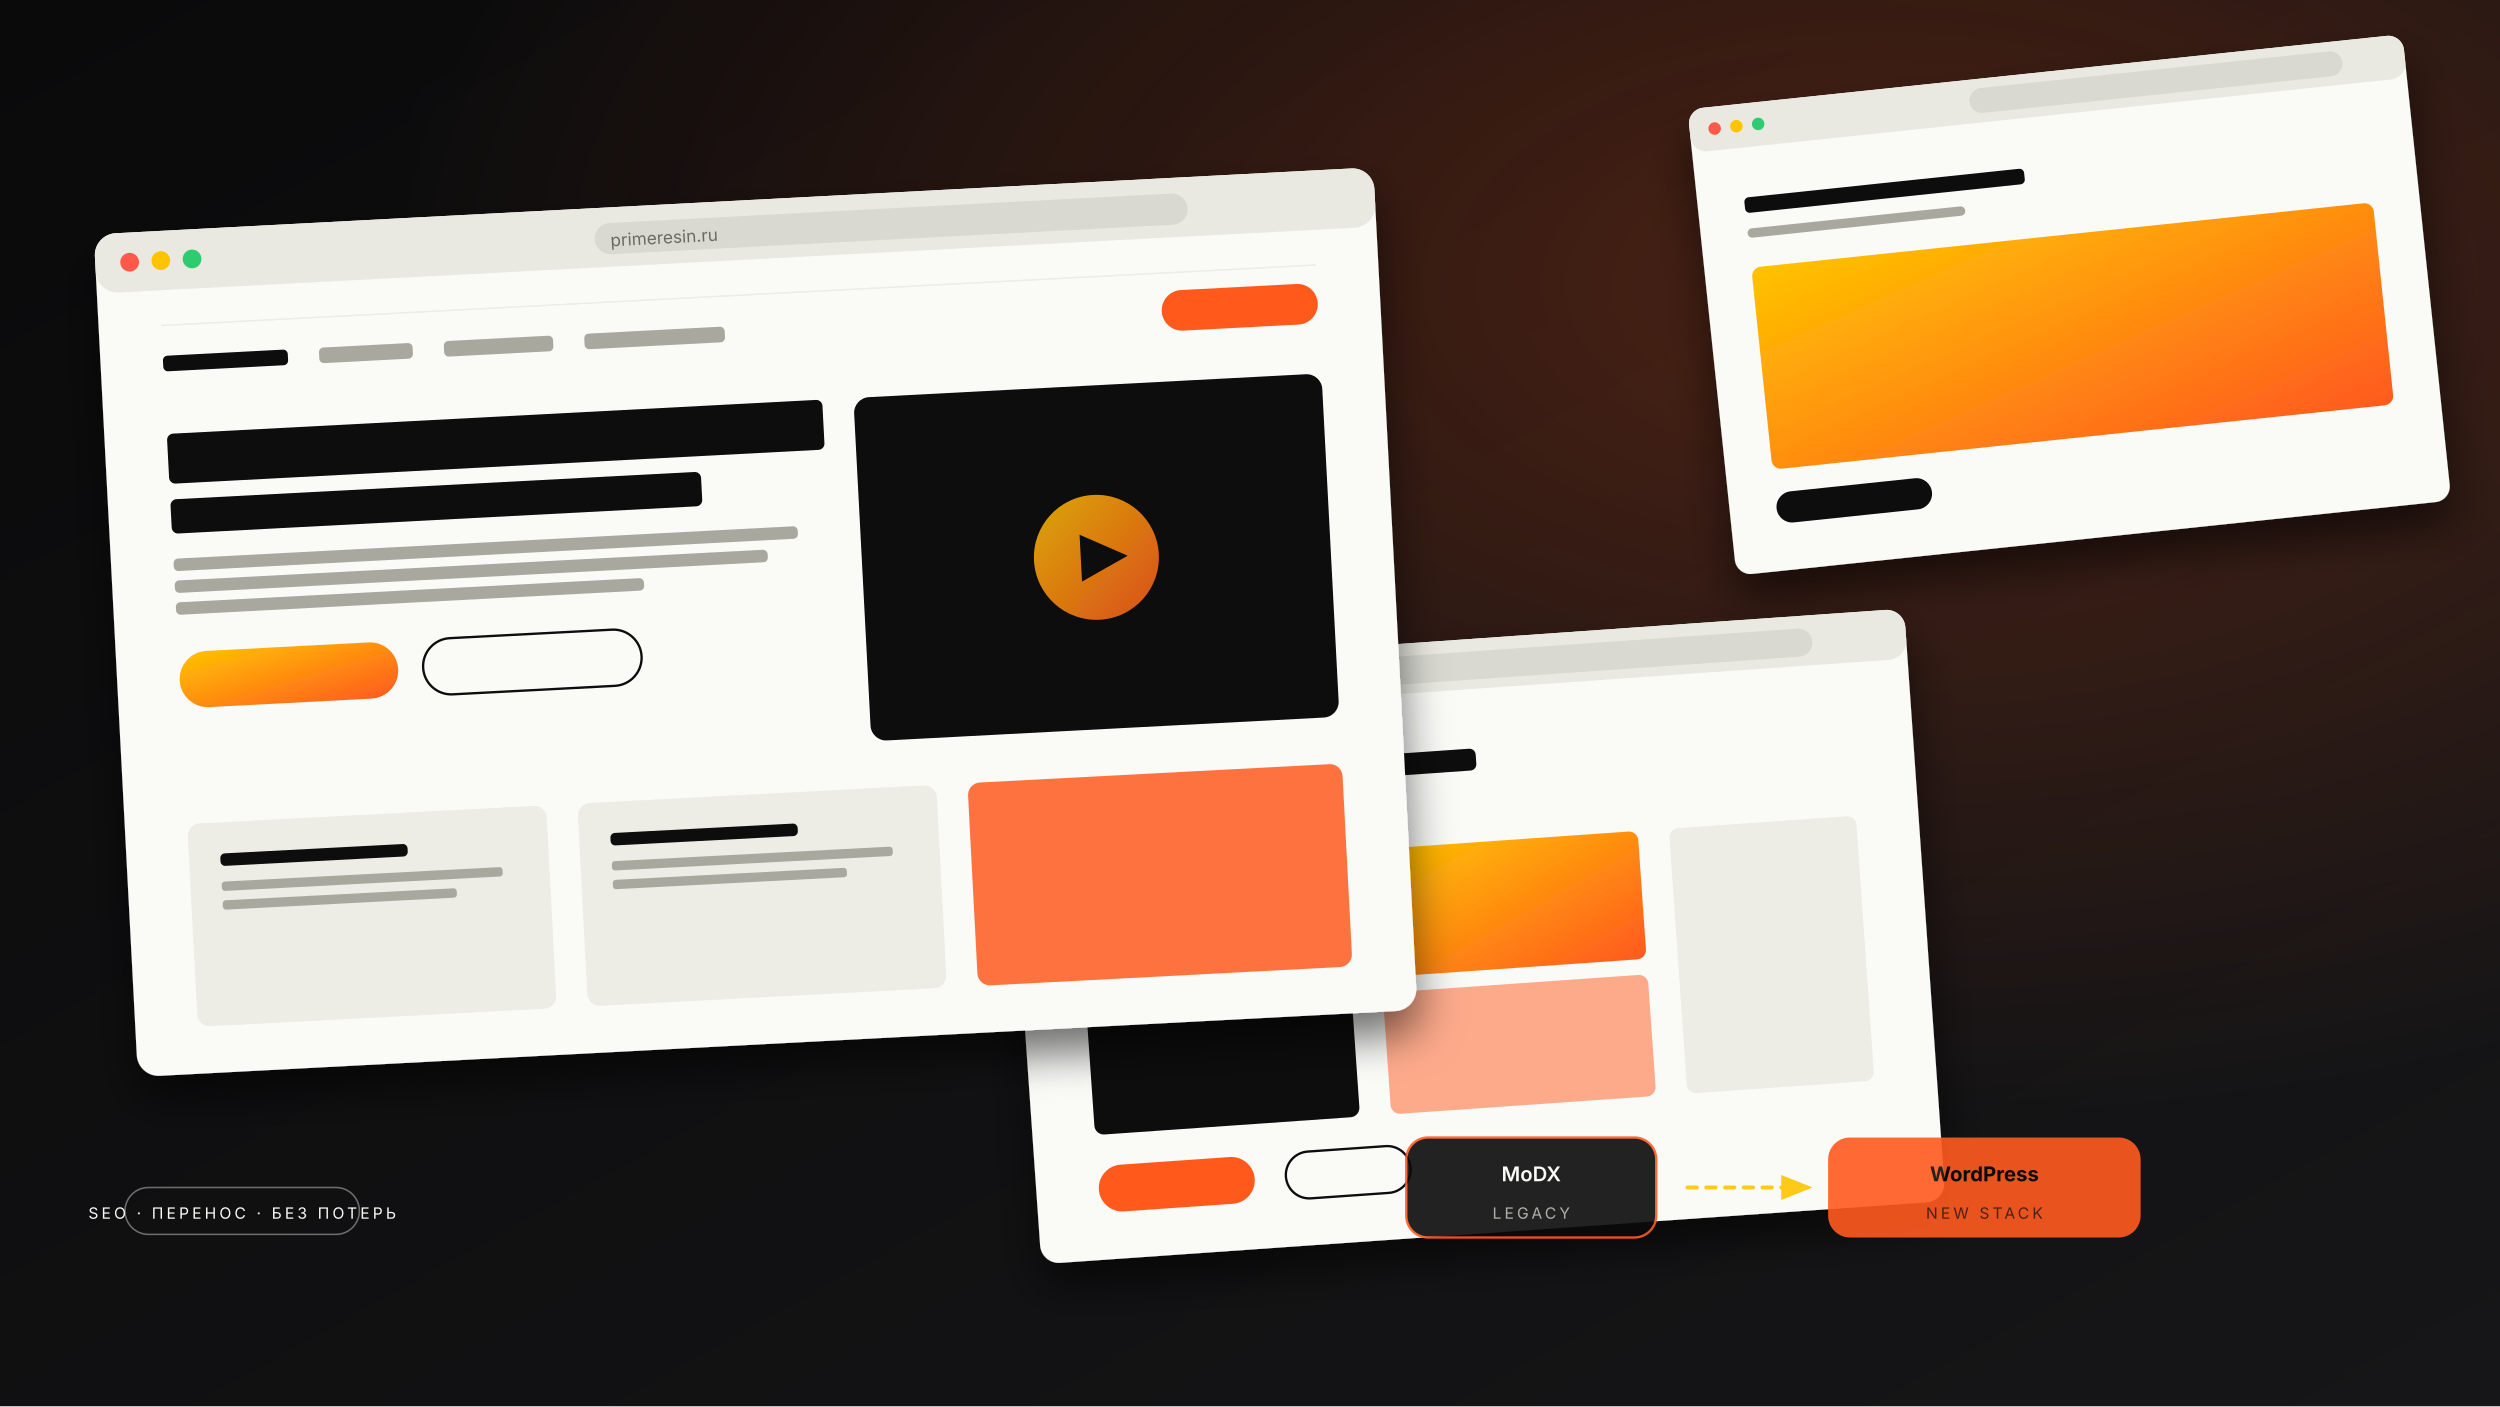
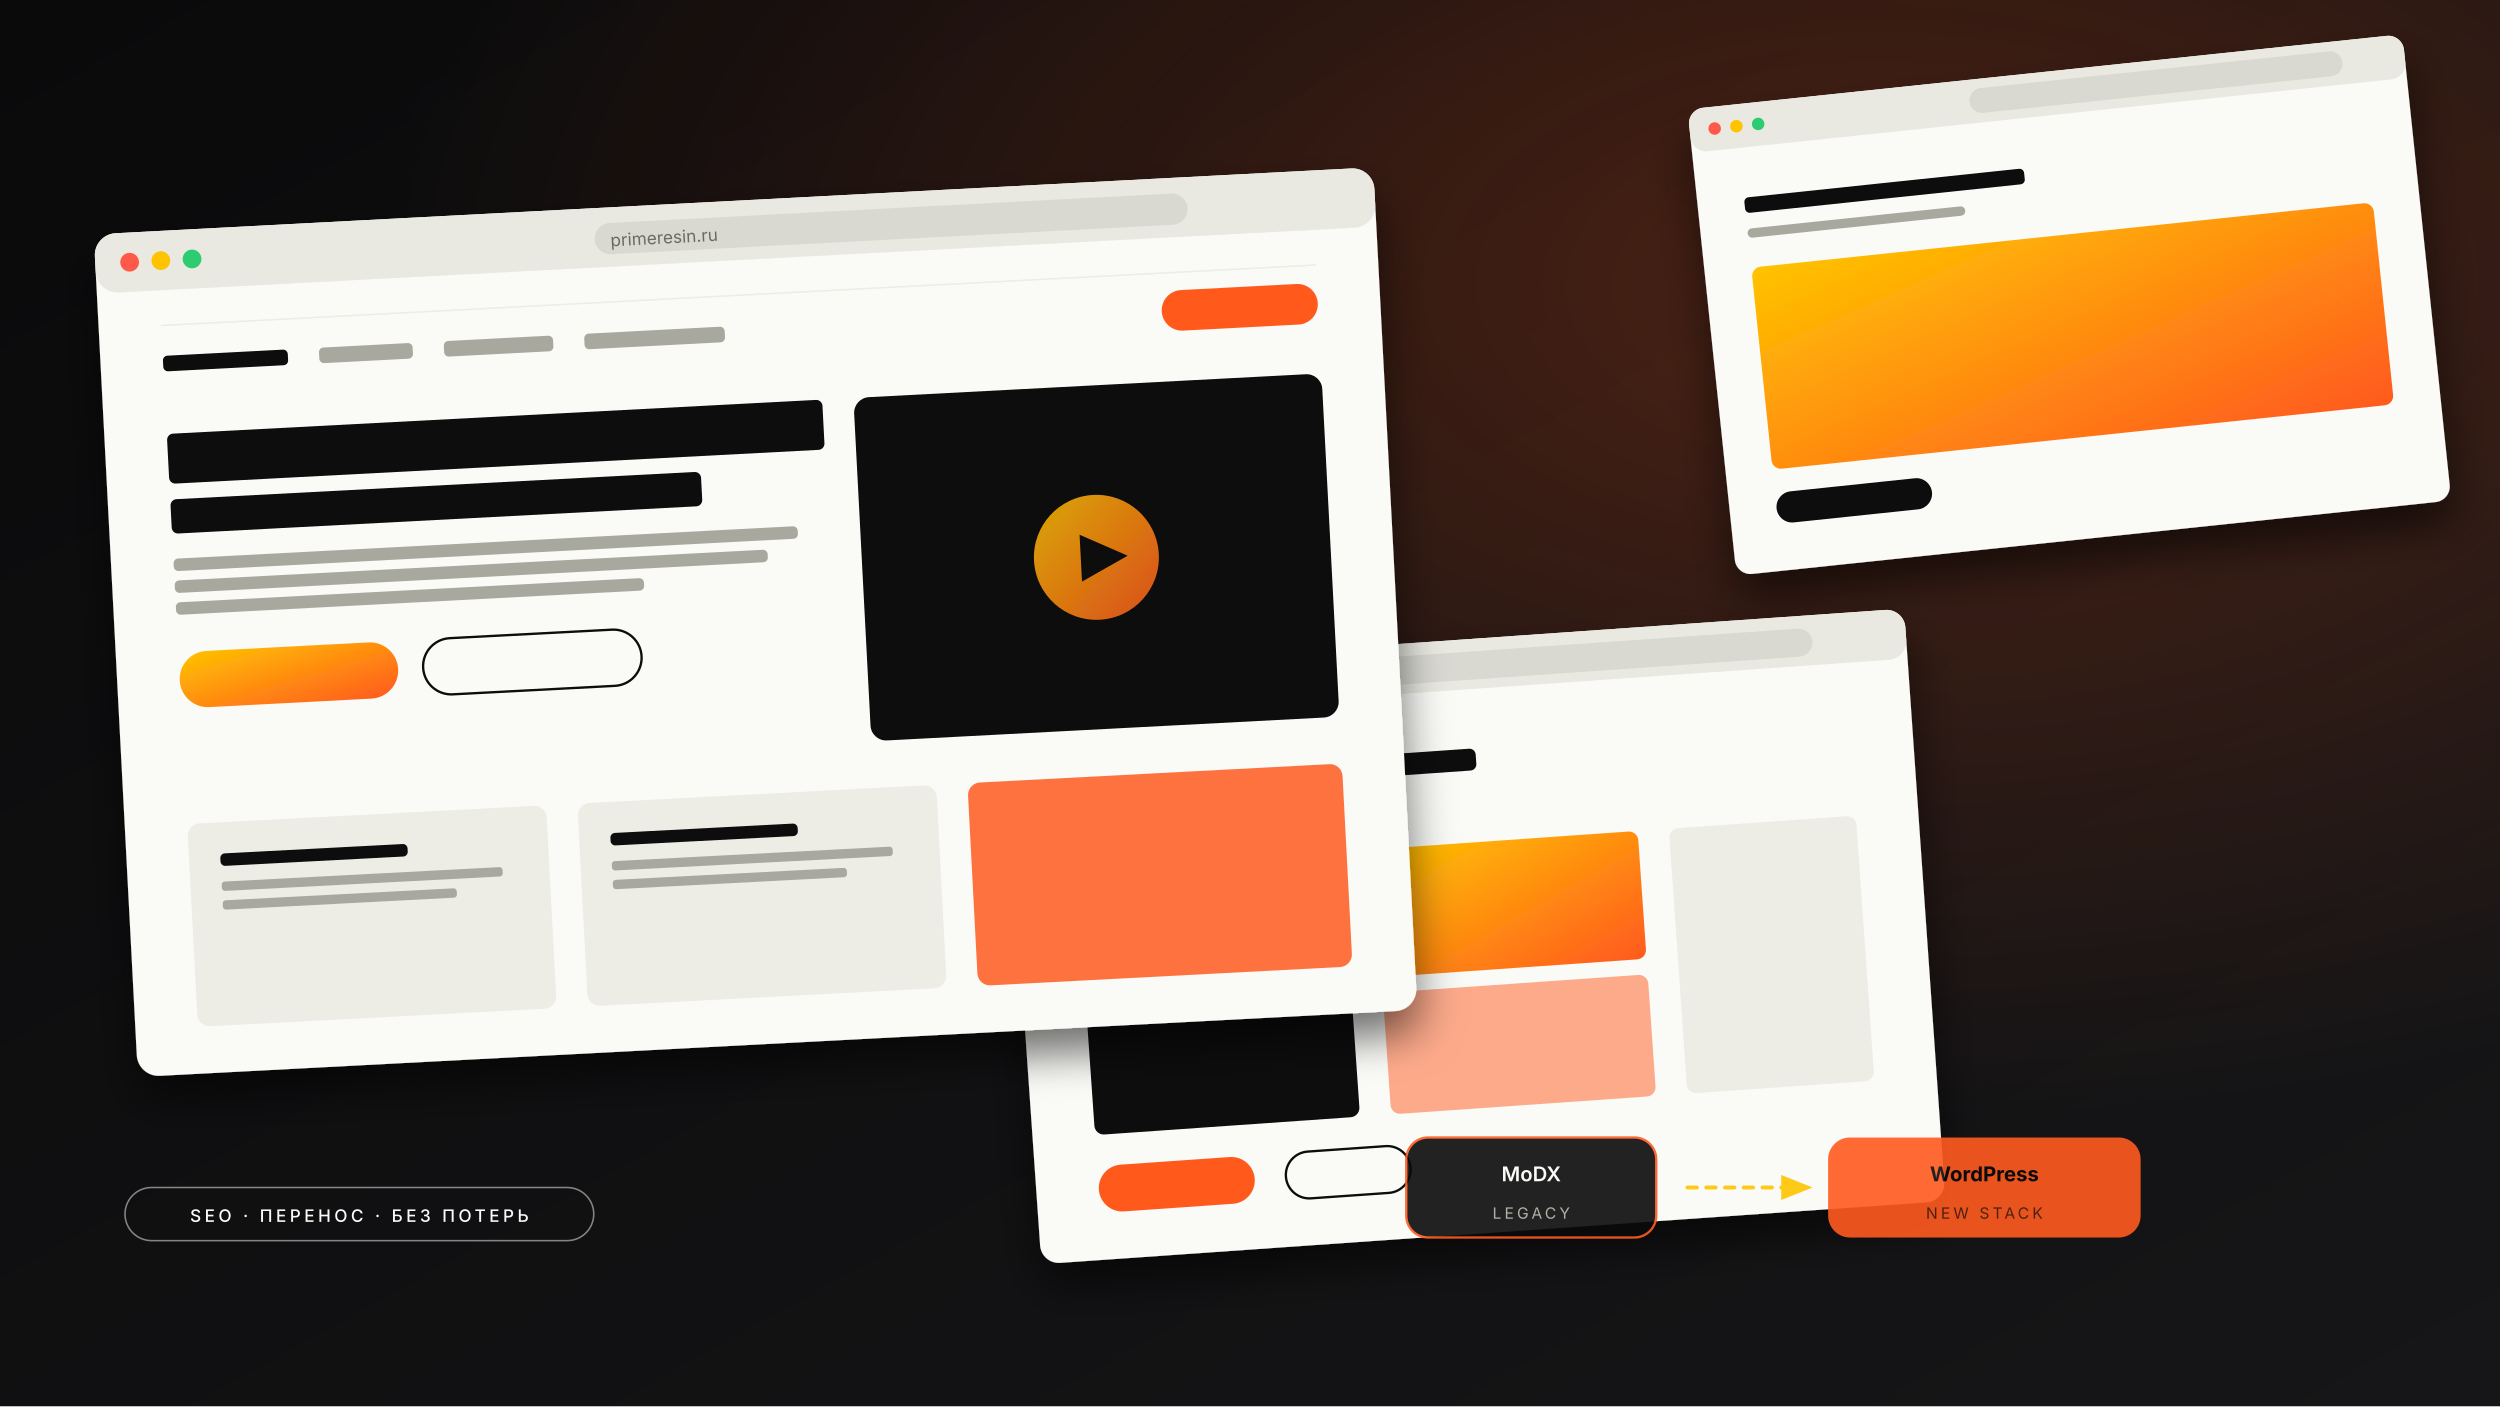
<svg xmlns="http://www.w3.org/2000/svg" viewBox="0 0 1600 900" preserveAspectRatio="xMidYMid slice">
  <defs>
    <linearGradient id="bg" x1="0" y1="0" x2="1" y2="1">
      <stop offset="0%" stop-color="#0A0A0B" />
      <stop offset="100%" stop-color="#161618" />
    </linearGradient>
    <radialGradient id="glow" cx="75%" cy="20%" r="60%">
      <stop offset="0%" stop-color="#FF5A1F" stop-opacity="0.25" />
      <stop offset="100%" stop-color="#FF5A1F" stop-opacity="0" />
    </radialGradient>
    <linearGradient id="accent" x1="0" y1="0" x2="1" y2="1">
      <stop offset="0%" stop-color="#FFC300" />
      <stop offset="100%" stop-color="#FF5A1F" />
    </linearGradient>
    <filter id="shadow" x="-20%" y="-20%" width="140%" height="140%">
      <feGaussianBlur in="SourceAlpha" stdDeviation="14" />
      <feOffset dx="0" dy="16" />
      <feComponentTransfer>
        <feFuncA type="linear" slope="0.55" />
      </feComponentTransfer>
      <feMerge>
        <feMergeNode />
        <feMergeNode in="SourceGraphic" />
      </feMerge>
    </filter>
  </defs>
  <rect width="1600" height="900" fill="url(#bg)" />
  <rect width="1600" height="900" fill="url(#glow)" />
  <g transform="translate(1080 70) rotate(-6)" filter="url(#shadow)">
    <rect width="460" height="300" rx="10" fill="#FAFAF7" />
    <rect width="460" height="28" rx="10" fill="#E9E9E2" />
    <circle cx="16" cy="14" r="4" fill="#FF5A4A" />
    <circle cx="30" cy="14" r="4" fill="#FFC300" />
    <circle cx="44" cy="14" r="4" fill="#2ECC71" />
    <rect x="180" y="6" width="240" height="16" rx="8" fill="#D9D9D2" />
    <rect x="30" y="60" width="180" height="10" rx="3" fill="#0A0A0B" />
    <rect x="30" y="80" width="140" height="6" rx="3" fill="#A8A89F" />
    <rect x="30" y="105" width="400" height="130" rx="6" fill="url(#accent)" />
    <rect x="30" y="250" width="100" height="20" rx="10" fill="#0A0A0B" />
  </g>
  <g transform="translate(640 430) rotate(-4)" filter="url(#shadow)">
    <rect width="580" height="380" rx="12" fill="#FAFAF7" />
    <rect width="580" height="32" rx="12" fill="#E9E9E2" />
    <circle cx="18" cy="16" r="5" fill="#FF5A4A" />
    <circle cx="34" cy="16" r="5" fill="#FFC300" />
    <circle cx="50" cy="16" r="5" fill="#2ECC71" />
    <rect x="240" y="8" width="280" height="18" rx="9" fill="#D9D9D2" />
    <rect x="40" y="70" width="260" height="14" rx="4" fill="#0A0A0B" />
    <rect x="40" y="96" width="180" height="8" rx="3" fill="#A8A89F" />
    <rect x="40" y="130" width="170" height="170" rx="6" fill="#0A0A0B" />
    <rect x="230" y="130" width="170" height="82" rx="6" fill="url(#accent)" />
    <rect x="230" y="222" width="170" height="78" rx="6" fill="#FF5A1F" opacity="0.5" />
    <rect x="420" y="130" width="120" height="170" rx="6" fill="#EDEDE6" />
    <rect x="40" y="320" width="100" height="30" rx="15" fill="#FF5A1F" />
    <rect x="160" y="320" width="80" height="30" rx="15" fill="none" stroke="#0A0A0B" stroke-width="1.5" />
  </g>
  <g transform="translate(60 150) rotate(-3)" filter="url(#shadow)">
    <rect width="820" height="540" rx="14" fill="#FAFAF7" />
    <rect width="820" height="38" rx="14" fill="#E9E9E2" />
    <circle cx="22" cy="19" r="6" fill="#FF5A4A" />
    <circle cx="42" cy="19" r="6" fill="#FFC300" />
    <circle cx="62" cy="19" r="6" fill="#2ECC71" />
    <rect x="320" y="10" width="380" height="20" rx="10" fill="#D9D9D2" />
    <text x="330" y="25" font-family="Inter, sans-serif" font-size="11" fill="#6b6b60">primeresin.ru</text>
    <rect x="40" y="60" width="740" height="1" fill="#EDEDE6" />
    <rect x="40" y="80" width="80" height="10" rx="3" fill="#0A0A0B" />
    <rect x="140" y="80" width="60" height="10" rx="3" fill="#A8A89F" />
    <rect x="220" y="80" width="70" height="10" rx="3" fill="#A8A89F" />
    <rect x="310" y="80" width="90" height="10" rx="3" fill="#A8A89F" />
    <rect x="680" y="72" width="100" height="26" rx="13" fill="#FF5A1F" />
    <rect x="40" y="130" width="420" height="32" rx="4" fill="#0A0A0B" />
    <rect x="40" y="172" width="340" height="22" rx="4" fill="#0A0A0B" />
    <rect x="40" y="210" width="400" height="8" rx="3" fill="#A8A89F" />
    <rect x="40" y="224" width="380" height="8" rx="3" fill="#A8A89F" />
    <rect x="40" y="238" width="300" height="8" rx="3" fill="#A8A89F" />
    <rect x="40" y="270" width="140" height="36" rx="18" fill="url(#accent)" />
    <rect x="196" y="270" width="140" height="36" rx="18" fill="none" stroke="#0A0A0B" stroke-width="1.5" />
    <rect x="480" y="130" width="300" height="220" rx="10" fill="#0A0A0B" />
    <circle cx="630" cy="240" r="40" fill="url(#accent)" opacity="0.85" />
    <path d="M620 225 L650 240 L620 255 Z" fill="#0A0A0B" />
    <rect x="40" y="380" width="230" height="130" rx="8" fill="#EDEDE6" />
    <rect x="290" y="380" width="230" height="130" rx="8" fill="#EDEDE6" />
    <rect x="540" y="380" width="240" height="130" rx="8" fill="#FF5A1F" opacity="0.85" />
    <rect x="60" y="400" width="120" height="8" rx="3" fill="#0A0A0B" />
    <rect x="60" y="418" width="180" height="6" rx="2" fill="#A8A89F" />
    <rect x="60" y="430" width="150" height="6" rx="2" fill="#A8A89F" />
    <rect x="310" y="400" width="120" height="8" rx="3" fill="#0A0A0B" />
    <rect x="310" y="418" width="180" height="6" rx="2" fill="#A8A89F" />
    <rect x="310" y="430" width="150" height="6" rx="2" fill="#A8A89F" />
  </g>
  <g transform="translate(940 760)" opacity="0.9">
    <rect x="-40" y="-32" width="160" height="64" rx="14" fill="#0A0A0B" stroke="#FF5A1F" stroke-width="1.5" />
    <text x="40" y="-4" font-family="Inter, sans-serif" font-size="13" fill="#FAFAF7" text-anchor="middle" font-weight="600">MoDX</text>
    <text x="40" y="20" font-family="Inter, sans-serif" font-size="10" fill="#A8A89F" text-anchor="middle" letter-spacing="2">LEGACY</text>
    <path d="M140 0 L210 0" stroke="#FFC300" stroke-width="2.5" stroke-linecap="round" stroke-dasharray="6 6" />
    <path d="M200 -8 L220 0 L200 8 Z" fill="#FFC300" />
    <rect x="230" y="-32" width="200" height="64" rx="14" fill="#FF5A1F" />
    <text x="330" y="-4" font-family="Inter, sans-serif" font-size="13" fill="#0A0A0B" text-anchor="middle" font-weight="700">WordPress</text>
    <text x="330" y="20" font-family="Inter, sans-serif" font-size="10" fill="#0A0A0B" text-anchor="middle" letter-spacing="2" opacity="0.7">NEW STACK</text>
  </g>
  <g transform="translate(80 760)">
-     <rect width="150" height="30" rx="15" fill="none" stroke="#FAFAF7" stroke-width="1" opacity="0.4" />
-     <text x="75" y="20" font-family="Inter, sans-serif" font-size="10" fill="#FAFAF7" text-anchor="middle" letter-spacing="2">SEO · ПЕРЕНОС · БЕЗ ПОТЕРЬ</text>
+     <rect width="300" height="34" rx="17" fill="none" stroke="#FAFAF7" stroke-width="1" opacity="0.5" />
+     <text x="150" y="22" font-family="Inter, sans-serif" font-size="11" fill="#FAFAF7" text-anchor="middle" letter-spacing="2.2" font-weight="500">SEO · ПЕРЕНОС · БЕЗ ПОТЕРЬ</text>
  </g>
</svg>
